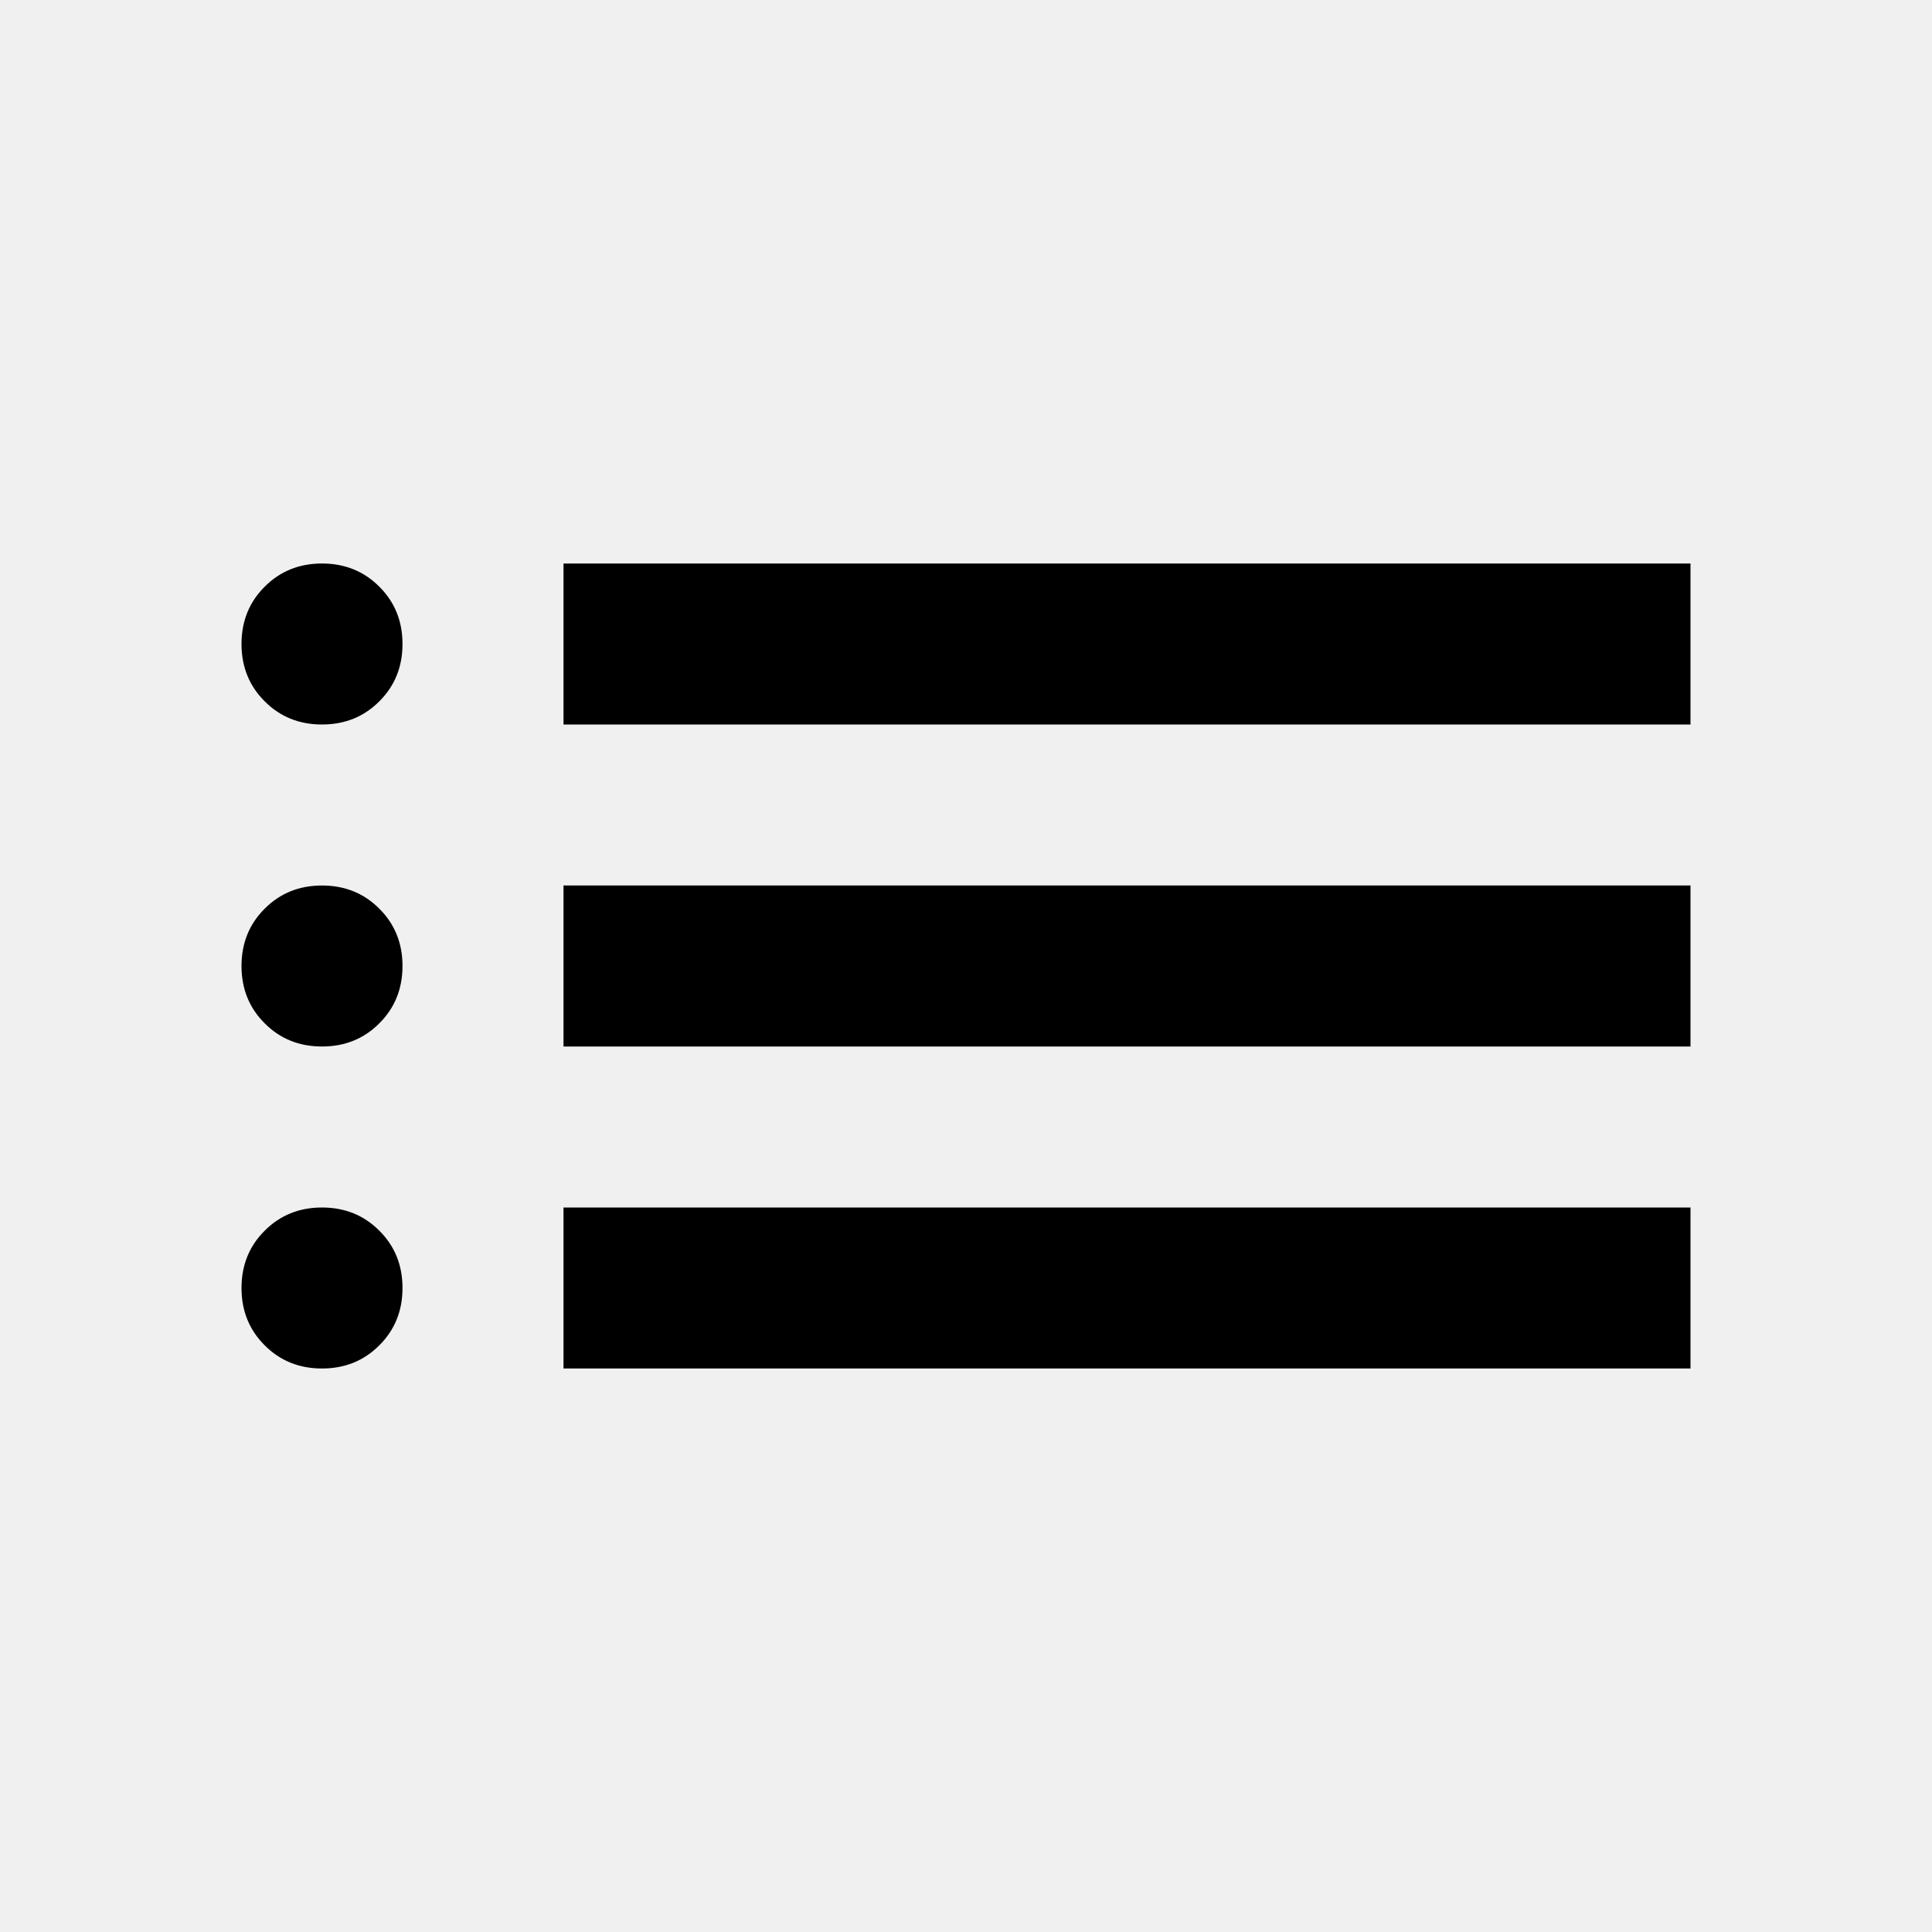
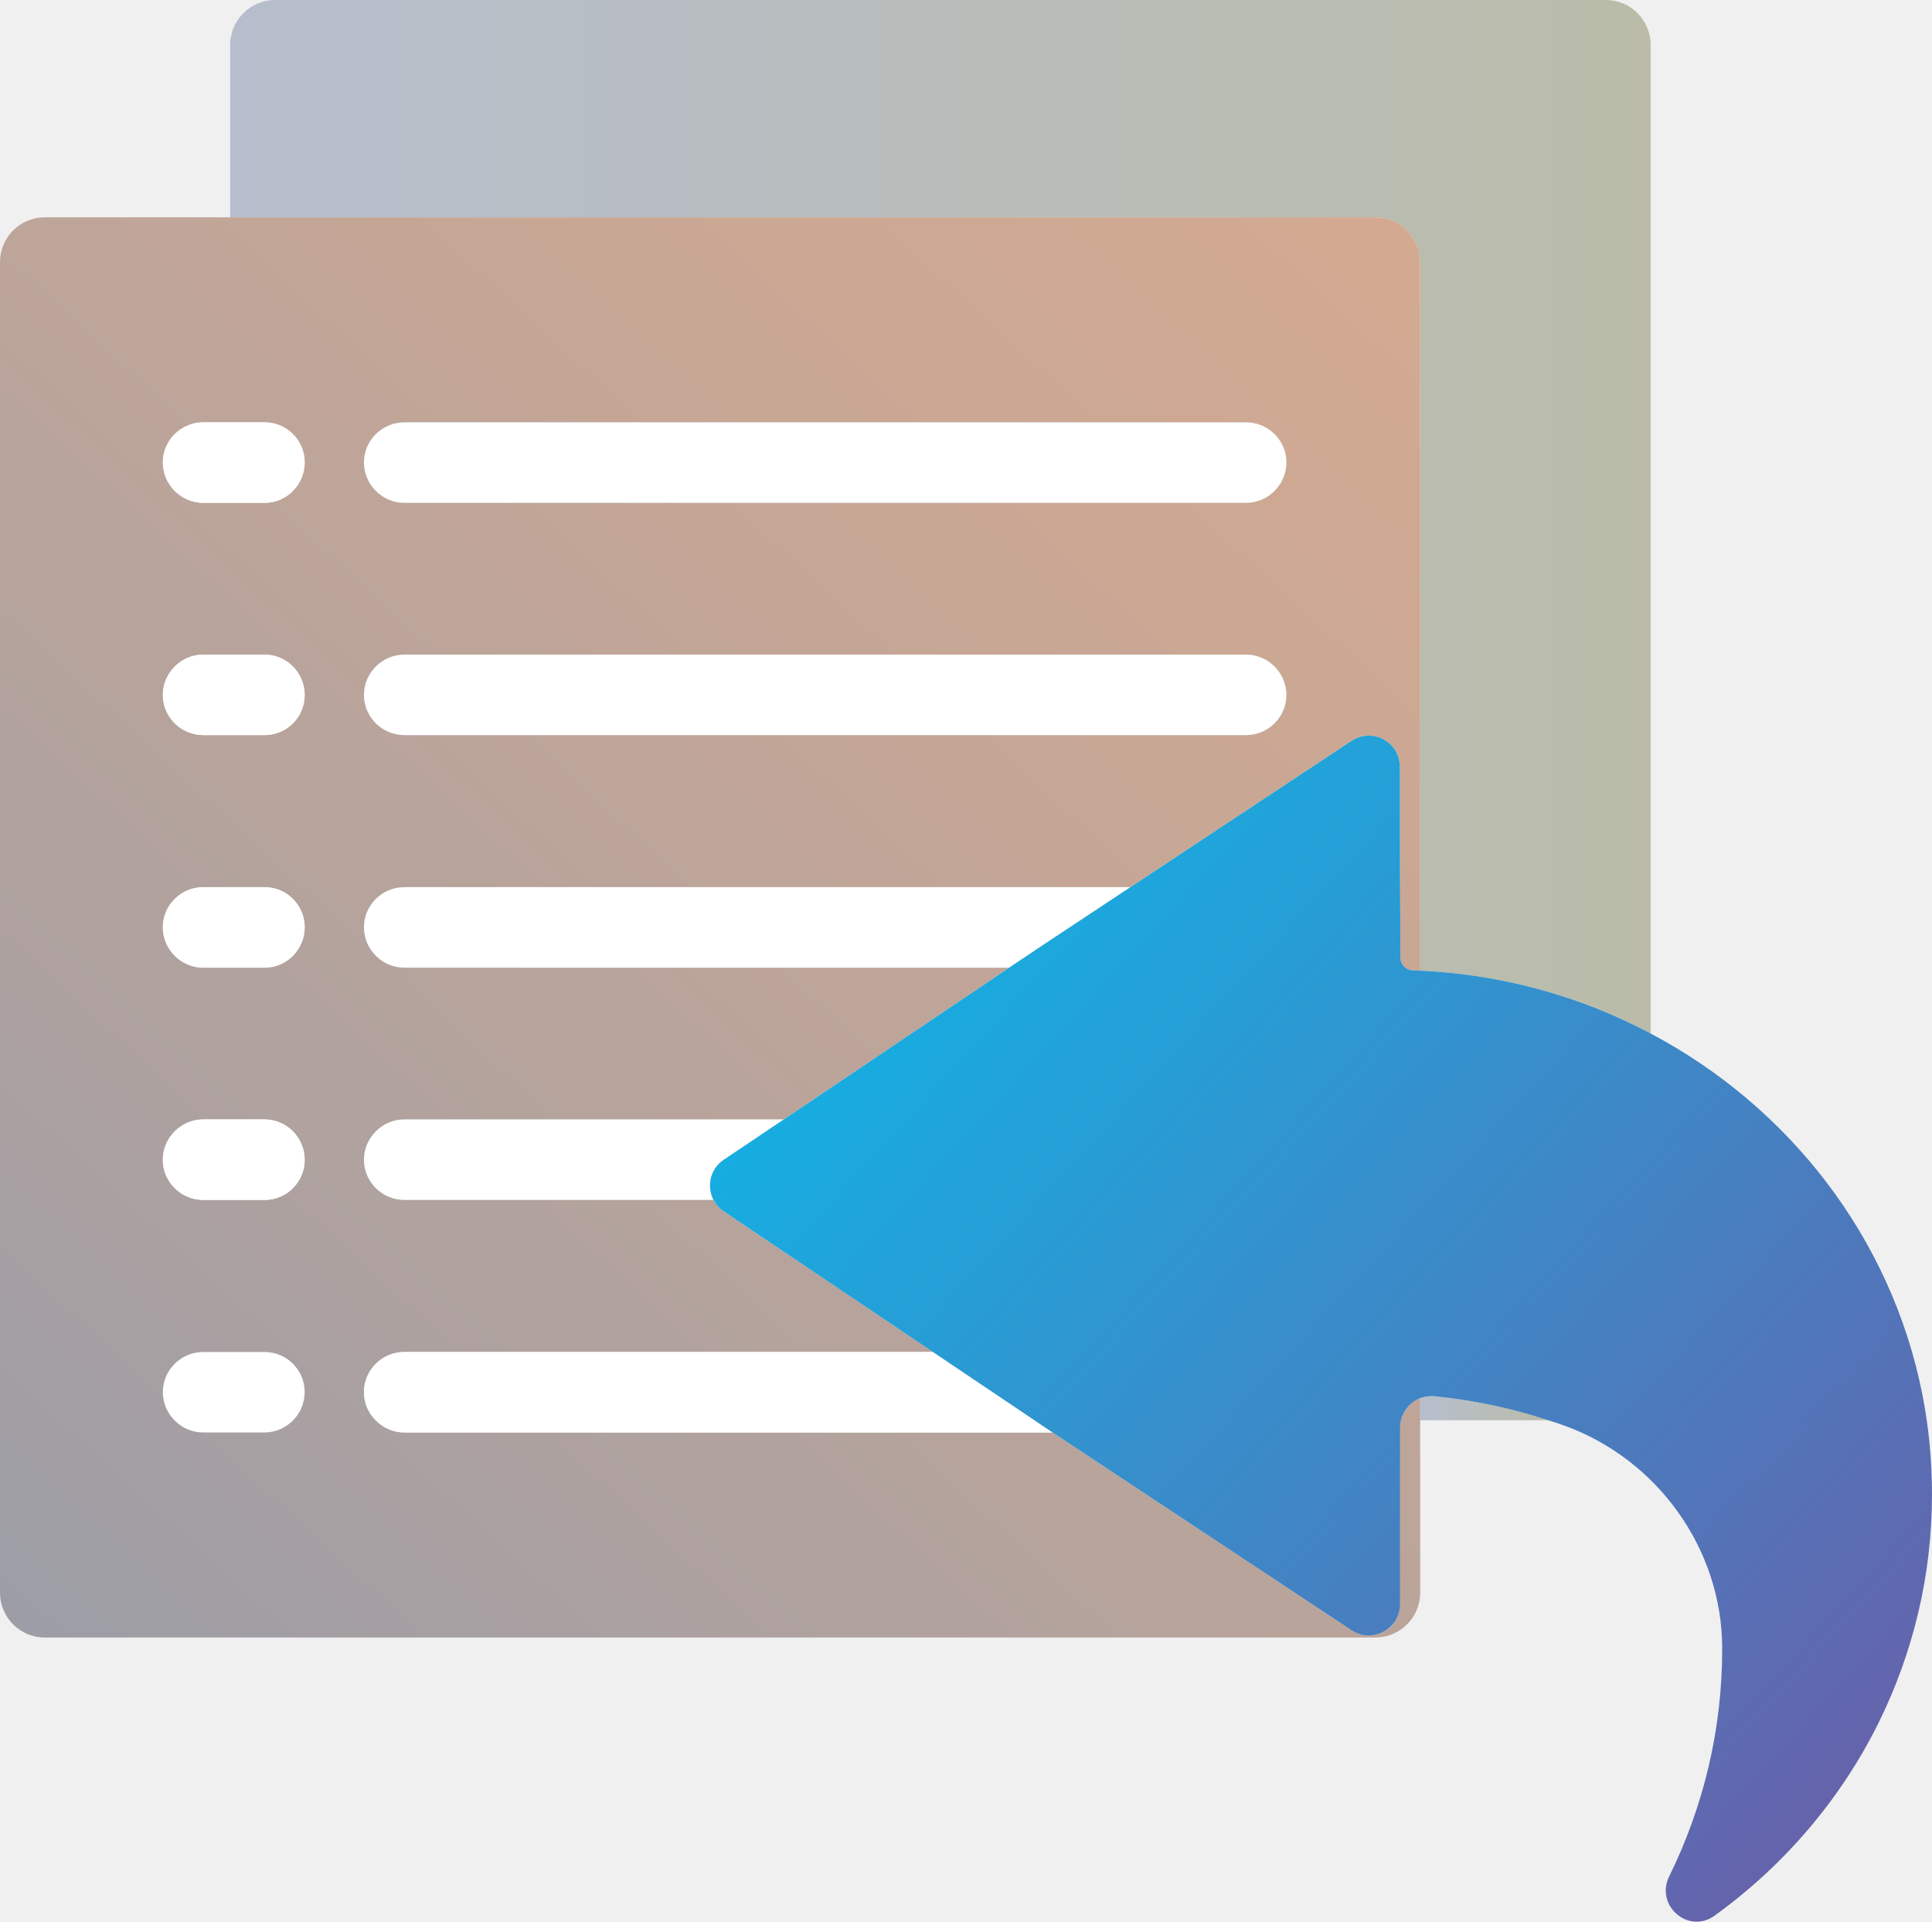
- <svg xmlns="http://www.w3.org/2000/svg" width="21" height="21" viewBox="0 0 21 21" fill="none">
-   <path d="M6.125 7.875V6.125H18.375V7.875H6.125ZM6.125 11.375V9.625H18.375V11.375H6.125ZM6.125 14.875V13.125H18.375V14.875H6.125ZM3.5 7.875C3.252 7.875 3.044 7.791 2.877 7.623C2.709 7.456 2.625 7.248 2.625 7C2.625 6.752 2.709 6.544 2.877 6.377C3.044 6.209 3.252 6.125 3.5 6.125C3.748 6.125 3.956 6.209 4.123 6.377C4.291 6.544 4.375 6.752 4.375 7C4.375 7.248 4.291 7.456 4.123 7.623C3.956 7.791 3.748 7.875 3.5 7.875ZM3.5 11.375C3.252 11.375 3.044 11.291 2.877 11.123C2.709 10.956 2.625 10.748 2.625 10.5C2.625 10.252 2.709 10.044 2.877 9.877C3.044 9.709 3.252 9.625 3.5 9.625C3.748 9.625 3.956 9.709 4.123 9.877C4.291 10.044 4.375 10.252 4.375 10.5C4.375 10.748 4.291 10.956 4.123 11.123C3.956 11.291 3.748 11.375 3.5 11.375ZM3.5 14.875C3.252 14.875 3.044 14.791 2.877 14.623C2.709 14.456 2.625 14.248 2.625 14C2.625 13.752 2.709 13.544 2.877 13.377C3.044 13.209 3.252 13.125 3.5 13.125C3.748 13.125 3.956 13.209 4.123 13.377C4.291 13.544 4.375 13.752 4.375 14C4.375 14.248 4.291 14.456 4.123 14.623C3.956 14.791 3.748 14.875 3.5 14.875Z" fill="black" />
+ <svg xmlns="http://www.w3.org/2000/svg" xmlns:xlink="http://www.w3.org/1999/xlink" id="b" data-name="Layer 2" viewBox="0 0 64.55 64.2">
+   <defs>
+     <style>
+       .q {
+         fill: url(#k);
+       }
+ 
+       .r {
+         fill: #fff;
+       }
+ 
+       .s {
+         fill: url(#l);
+       }
+ 
+       .t {
+         fill: url(#h);
+       }
+ 
+       .u {
+         fill: url(#o);
+       }
+ 
+       .v {
+         fill: url(#j);
+       }
+ 
+       .w {
+         fill: url(#g);
+       }
+ 
+       .x {
+         fill: url(#m);
+       }
+ 
+       .y {
+         fill: url(#e);
+       }
+ 
+       .z {
+         fill: url(#i);
+       }
+ 
+       .aa {
+         fill: url(#f);
+       }
+ 
+       .ab {
+         fill: url(#p);
+       }
+ 
+       .ac {
+         fill: url(#n);
+       }
+     </style>
+     <linearGradient id="e" x1="47.45" y1="47.05" x2="51.72" y2="47.05" gradientUnits="userSpaceOnUse">
+       <stop offset="0" stop-color="#b6becd" />
+       <stop offset="1" stop-color="#babca9" />
+     </linearGradient>
+     <linearGradient id="f" x1="12.16" y1="38.74" x2="26.19" y2="38.74" xlink:href="#e" />
+     <linearGradient id="g" x1="12.16" y1="30.98" x2="37.77" y2="30.98" xlink:href="#e" />
+     <linearGradient id="h" x1="12.16" y1="23.21" x2="42.98" y2="23.21" xlink:href="#e" />
+     <linearGradient id="i" x1="12.16" y1="15.45" x2="42.98" y2="15.45" xlink:href="#e" />
+     <linearGradient id="j" x1="7.69" y1="17.26" x2="55.15" y2="17.26" xlink:href="#e" />
+     <linearGradient id="k" x1="66.05" y1="-15.08" x2="-7.45" y2="64.92" gradientUnits="userSpaceOnUse">
+       <stop offset="0" stop-color="#dfad8d" />
+       <stop offset=".19" stop-color="#d9ab8f" />
+       <stop offset=".45" stop-color="#c8a795" />
+       <stop offset=".74" stop-color="#aca1a0" />
+       <stop offset="1" stop-color="#8e9aac" />
+     </linearGradient>
+     <linearGradient id="l" x1="22.97" y1="34.18" x2="15" y2="42.14" gradientUnits="userSpaceOnUse">
+       <stop offset="0" stop-color="#aa9f8e" />
+       <stop offset="1" stop-color="#8e9aac" />
+     </linearGradient>
+     <linearGradient id="m" x1="31.57" y1="23.43" x2="17.81" y2="37.19" xlink:href="#l" />
+     <linearGradient id="n" x1="35.55" y1="15.24" x2="19.59" y2="31.2" xlink:href="#l" />
+     <linearGradient id="o" x1="35.55" y1="7.47" x2="19.59" y2="23.43" xlink:href="#l" />
+     <linearGradient id="p" x1="32.25" y1="29.88" x2="63.16" y2="58.13" gradientUnits="userSpaceOnUse">
+       <stop offset="0" stop-color="#16ade1" />
+       <stop offset="1" stop-color="#6563ac" />
+     </linearGradient>
+   </defs>
+   <g id="c" data-name="Layer 2">
+     <g id="d" data-name="Back to case list view">
+       <path class="y" d="M51.72,47.45h-4.27v-.74c.15-.05.32-.08.49-.06,1.3.13,2.57.4,3.78.8Z" />
+       <path class="r" d="M10.18,46.51c0,.37-.15.7-.38.94-.25.25-.59.41-.96.41h-2.05c-.74,0-1.35-.61-1.35-1.35s.61-1.34,1.35-1.34h2.05c.74,0,1.34.6,1.34,1.34Z" />
+       <path class="aa" d="M26.19,37.4l-2.01,1.35c-.46.31-.57.89-.34,1.34h-10.33c-.74,0-1.35-.6-1.35-1.34s.61-1.35,1.35-1.35h12.68Z" />
+       <path class="w" d="M37.77,29.64l-2.96,1.96-1.09.73H13.51c-.74,0-1.35-.61-1.35-1.35s.61-1.34,1.35-1.34h24.26Z" />
+       <path class="t" d="M42.98,23.22c0,.74-.61,1.34-1.35,1.34H13.51c-.74,0-1.35-.6-1.35-1.34s.61-1.35,1.35-1.35h28.12c.74,0,1.35.61,1.35,1.35Z" />
+       <path class="z" d="M42.98,15.45c0,.74-.61,1.35-1.35,1.35H13.51c-.74,0-1.35-.61-1.35-1.35s.61-1.34,1.35-1.34h28.12c.74,0,1.35.6,1.35,1.34Z" />
+       <path class="v" d="M55.15,1.5v33.03c-2.31-1.23-4.92-1.97-7.7-2.1V8.76c0-.83-.67-1.5-1.5-1.5H7.69V1.5c0-.83.68-1.5,1.5-1.5h44.46c.83,0,1.5.67,1.5,1.5Z" />
+       <path class="q" d="M13.51,29.64h24.26l7.39-4.89c.69-.45,1.6.03,1.61.86,0,2.07.01,5.25.02,6.38,0,.24.19.43.43.43.08,0,.15.01.23.01V8.76c0-.83-.67-1.5-1.5-1.5H1.5c-.83,0-1.5.67-1.5,1.5v44.45c0,.83.67,1.5,1.5,1.5h44.45c.83,0,1.5-.67,1.5-1.5v-6.5c-.32.13-.56.4-.64.74-.02.07-.03.15-.03.23v5.93c-.02.82-.93,1.31-1.62.86l-9.99-6.61H13.51c-.37,0-.72-.16-.96-.41-.24-.24-.39-.57-.39-.94,0-.74.61-1.34,1.35-1.34h17.66l-6.99-4.7c-.15-.1-.26-.23-.34-.38h-10.33c-.74,0-1.35-.6-1.35-1.34s.61-1.35,1.35-1.35h12.68l7.53-5.07H13.51c-.74,0-1.35-.61-1.35-1.35s.61-1.34,1.35-1.34ZM9.8,47.45c-.25.25-.59.41-.96.41h-2.05c-.74,0-1.35-.61-1.35-1.35s.61-1.34,1.35-1.34h2.05c.74,0,1.34.6,1.34,1.34,0,.37-.15.7-.38.94ZM8.84,40.09h-2.05c-.74,0-1.35-.6-1.35-1.34s.61-1.35,1.35-1.35h2.05c.74,0,1.34.61,1.34,1.35s-.6,1.34-1.34,1.34ZM8.84,32.33h-2.05c-.74,0-1.35-.61-1.35-1.35s.61-1.34,1.35-1.34h2.05c.74,0,1.34.6,1.34,1.34s-.6,1.35-1.34,1.35ZM8.84,24.56h-2.05c-.74,0-1.35-.6-1.35-1.34s.61-1.35,1.35-1.35h2.05c.74,0,1.34.61,1.34,1.35s-.6,1.34-1.34,1.34ZM8.84,16.8h-2.05c-.74,0-1.35-.61-1.35-1.35s.61-1.34,1.35-1.34h2.05c.74,0,1.34.6,1.34,1.34s-.6,1.35-1.34,1.35ZM13.51,14.11h28.12c.74,0,1.35.6,1.35,1.34s-.61,1.35-1.35,1.35H13.51c-.74,0-1.35-.61-1.35-1.35s.61-1.34,1.35-1.34ZM13.51,21.87h28.12c.74,0,1.35.61,1.35,1.35s-.61,1.34-1.35,1.34H13.51c-.74,0-1.35-.6-1.35-1.34s.61-1.35,1.35-1.35Z" />
+       <path class="s" d="M26.19,37.4l-2.01,1.35c-.46.31-.57.89-.34,1.34h-10.33c-.74,0-1.35-.6-1.35-1.34s.61-1.35,1.35-1.35h12.68Z" />
+       <path class="x" d="M37.77,29.64l-2.96,1.96-1.09.73H13.51c-.74,0-1.35-.61-1.35-1.35s.61-1.34,1.35-1.34h24.26Z" />
+       <path class="ac" d="M42.98,23.22c0,.74-.61,1.34-1.35,1.34H13.51c-.74,0-1.35-.6-1.35-1.34s.61-1.35,1.35-1.35h28.12c.74,0,1.35.61,1.35,1.35Z" />
+       <path class="u" d="M42.98,15.45c0,.74-.61,1.35-1.35,1.35H13.51c-.74,0-1.35-.61-1.35-1.35s.61-1.34,1.35-1.34h28.12c.74,0,1.35.6,1.35,1.34Z" />
+       <g>
+         <path class="r" d="M42.98,15.45c0,.74-.61,1.35-1.35,1.35H13.51c-.74,0-1.35-.61-1.35-1.35s.61-1.34,1.35-1.34h28.12c.74,0,1.35.6,1.35,1.34Z" />
+         <path class="r" d="M10.18,15.45c0,.74-.6,1.35-1.34,1.35h-2.05c-.74,0-1.35-.61-1.35-1.35s.61-1.34,1.35-1.34h2.05c.74,0,1.34.6,1.34,1.34Z" />
+       </g>
+       <g>
+         <path class="r" d="M42.98,23.22c0,.74-.61,1.34-1.35,1.34H13.51c-.74,0-1.35-.6-1.35-1.34s.61-1.35,1.35-1.35h28.12c.74,0,1.35.61,1.35,1.35Z" />
+         <path class="r" d="M10.18,23.22c0,.74-.6,1.34-1.34,1.34h-2.05c-.74,0-1.35-.6-1.35-1.34s.61-1.35,1.35-1.35h2.05c.74,0,1.34.61,1.34,1.35Z" />
+       </g>
+       <g>
+         <path class="r" d="M37.77,29.64l-2.96,1.96-1.09.73H13.51c-.74,0-1.35-.61-1.35-1.35s.61-1.34,1.35-1.34h24.26Z" />
+         <path class="r" d="M10.18,30.98c0,.74-.6,1.35-1.34,1.35h-2.05c-.74,0-1.35-.61-1.35-1.35s.61-1.34,1.35-1.34h2.05c.74,0,1.34.6,1.34,1.34Z" />
+       </g>
+       <g>
+         <path class="r" d="M26.19,37.4l-2.01,1.35c-.46.31-.57.89-.34,1.34h-10.33c-.74,0-1.35-.6-1.35-1.34s.61-1.35,1.35-1.35h12.68Z" />
+         <path class="r" d="M10.18,38.75c0,.74-.6,1.34-1.34,1.34h-2.05c-.74,0-1.35-.6-1.35-1.34s.61-1.35,1.35-1.35h2.05c.74,0,1.34.61,1.34,1.35Z" />
+       </g>
+       <path class="r" d="M35.17,47.86H13.51c-.37,0-.72-.16-.96-.41-.24-.24-.39-.57-.39-.94,0-.74.61-1.34,1.35-1.34h17.66l3.39,2.28.25.17.36.24Z" />
+       <path class="ab" d="M64.55,49.93c0,2.75-.65,5.34-1.8,7.66-1.27,2.55-3.15,4.74-5.46,6.41-.88.64-2-.34-1.52-1.31,1.13-2.3,1.77-4.87,1.77-7.58v-.06c-.01-3.31-2.17-6.31-5.3-7.43-.17-.06-.34-.12-.52-.17-1.21-.4-2.48-.67-3.78-.8-.17-.02-.34.01-.49.06-.32.13-.56.4-.64.74-.02.07-.03.15-.03.23v5.93c-.02.82-.93,1.31-1.62.86l-9.99-6.61-.36-.24-.25-.17-3.39-2.28-6.99-4.7c-.15-.1-.26-.23-.34-.38-.23-.45-.12-1.03.34-1.34l2.01-1.35,7.53-5.07,1.09-.73,2.96-1.96,7.39-4.89c.69-.45,1.6.03,1.61.86,0,2.07.01,5.25.02,6.38,0,.24.19.43.43.43.08,0,.15.01.23.01,2.78.13,5.39.87,7.7,2.1,4.63,2.45,8.03,6.82,9.07,12.02.22,1.1.33,2.22.33,3.38Z" />
+     </g>
+   </g>
</svg>
